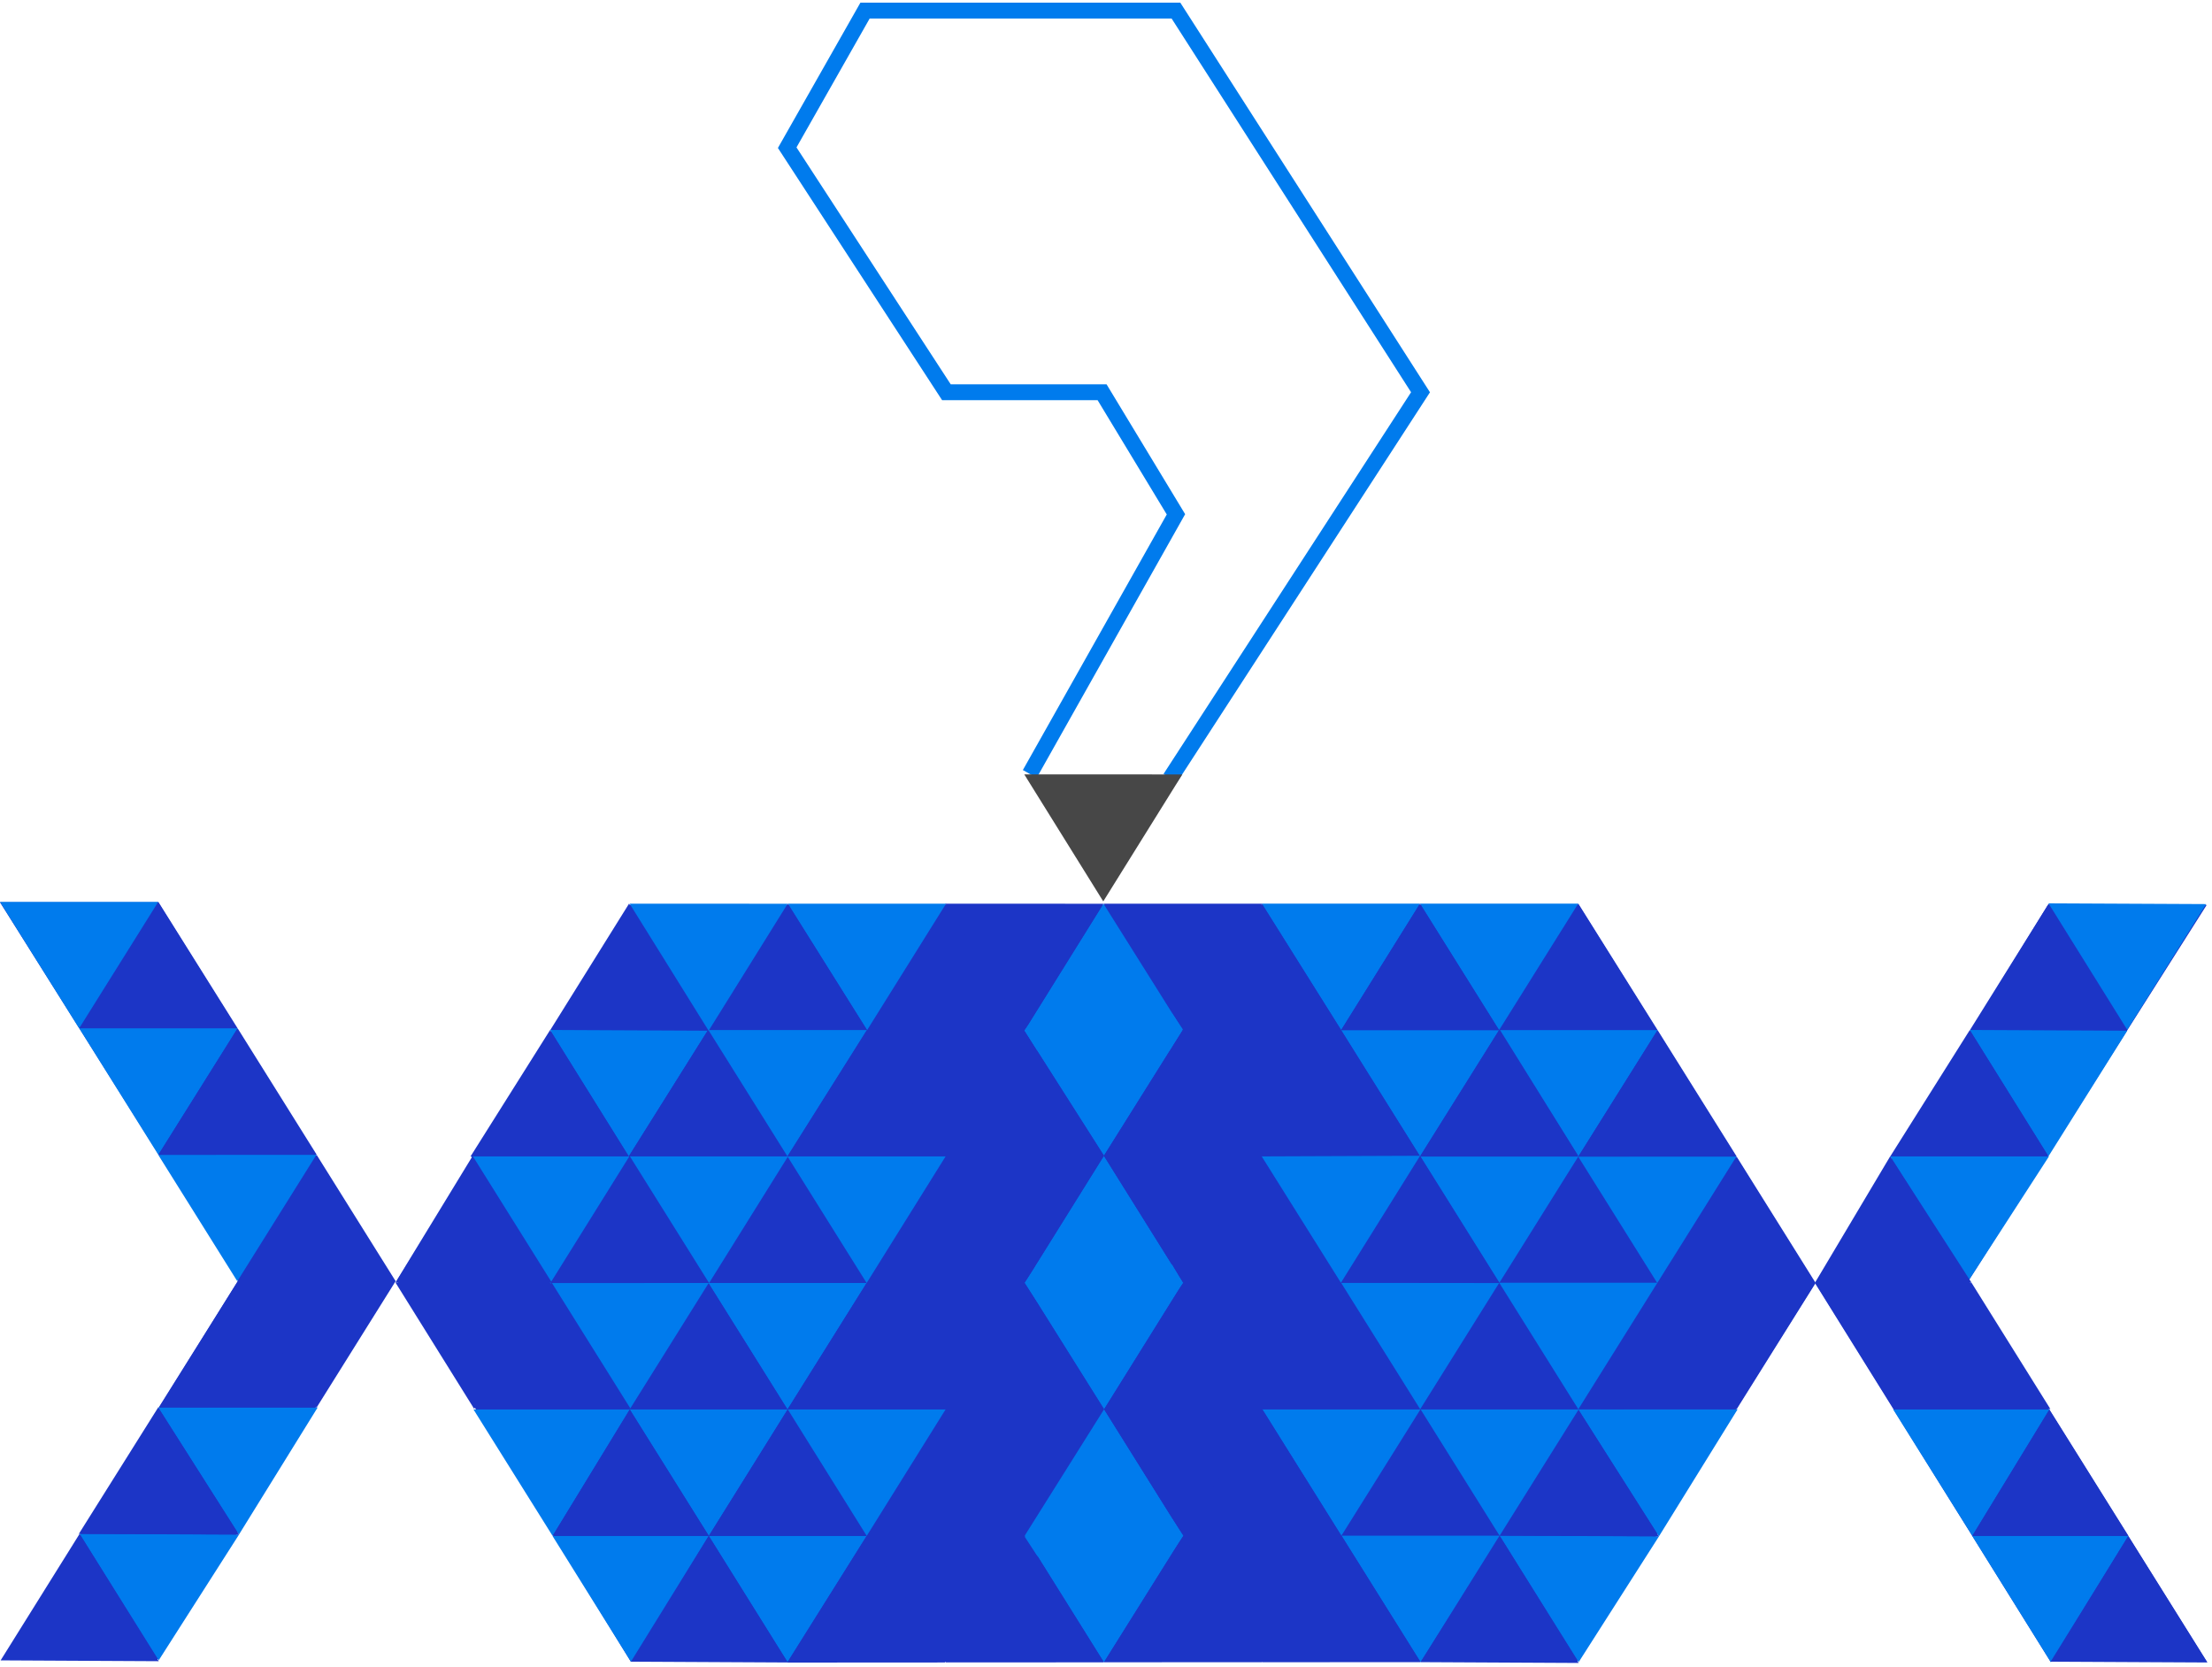
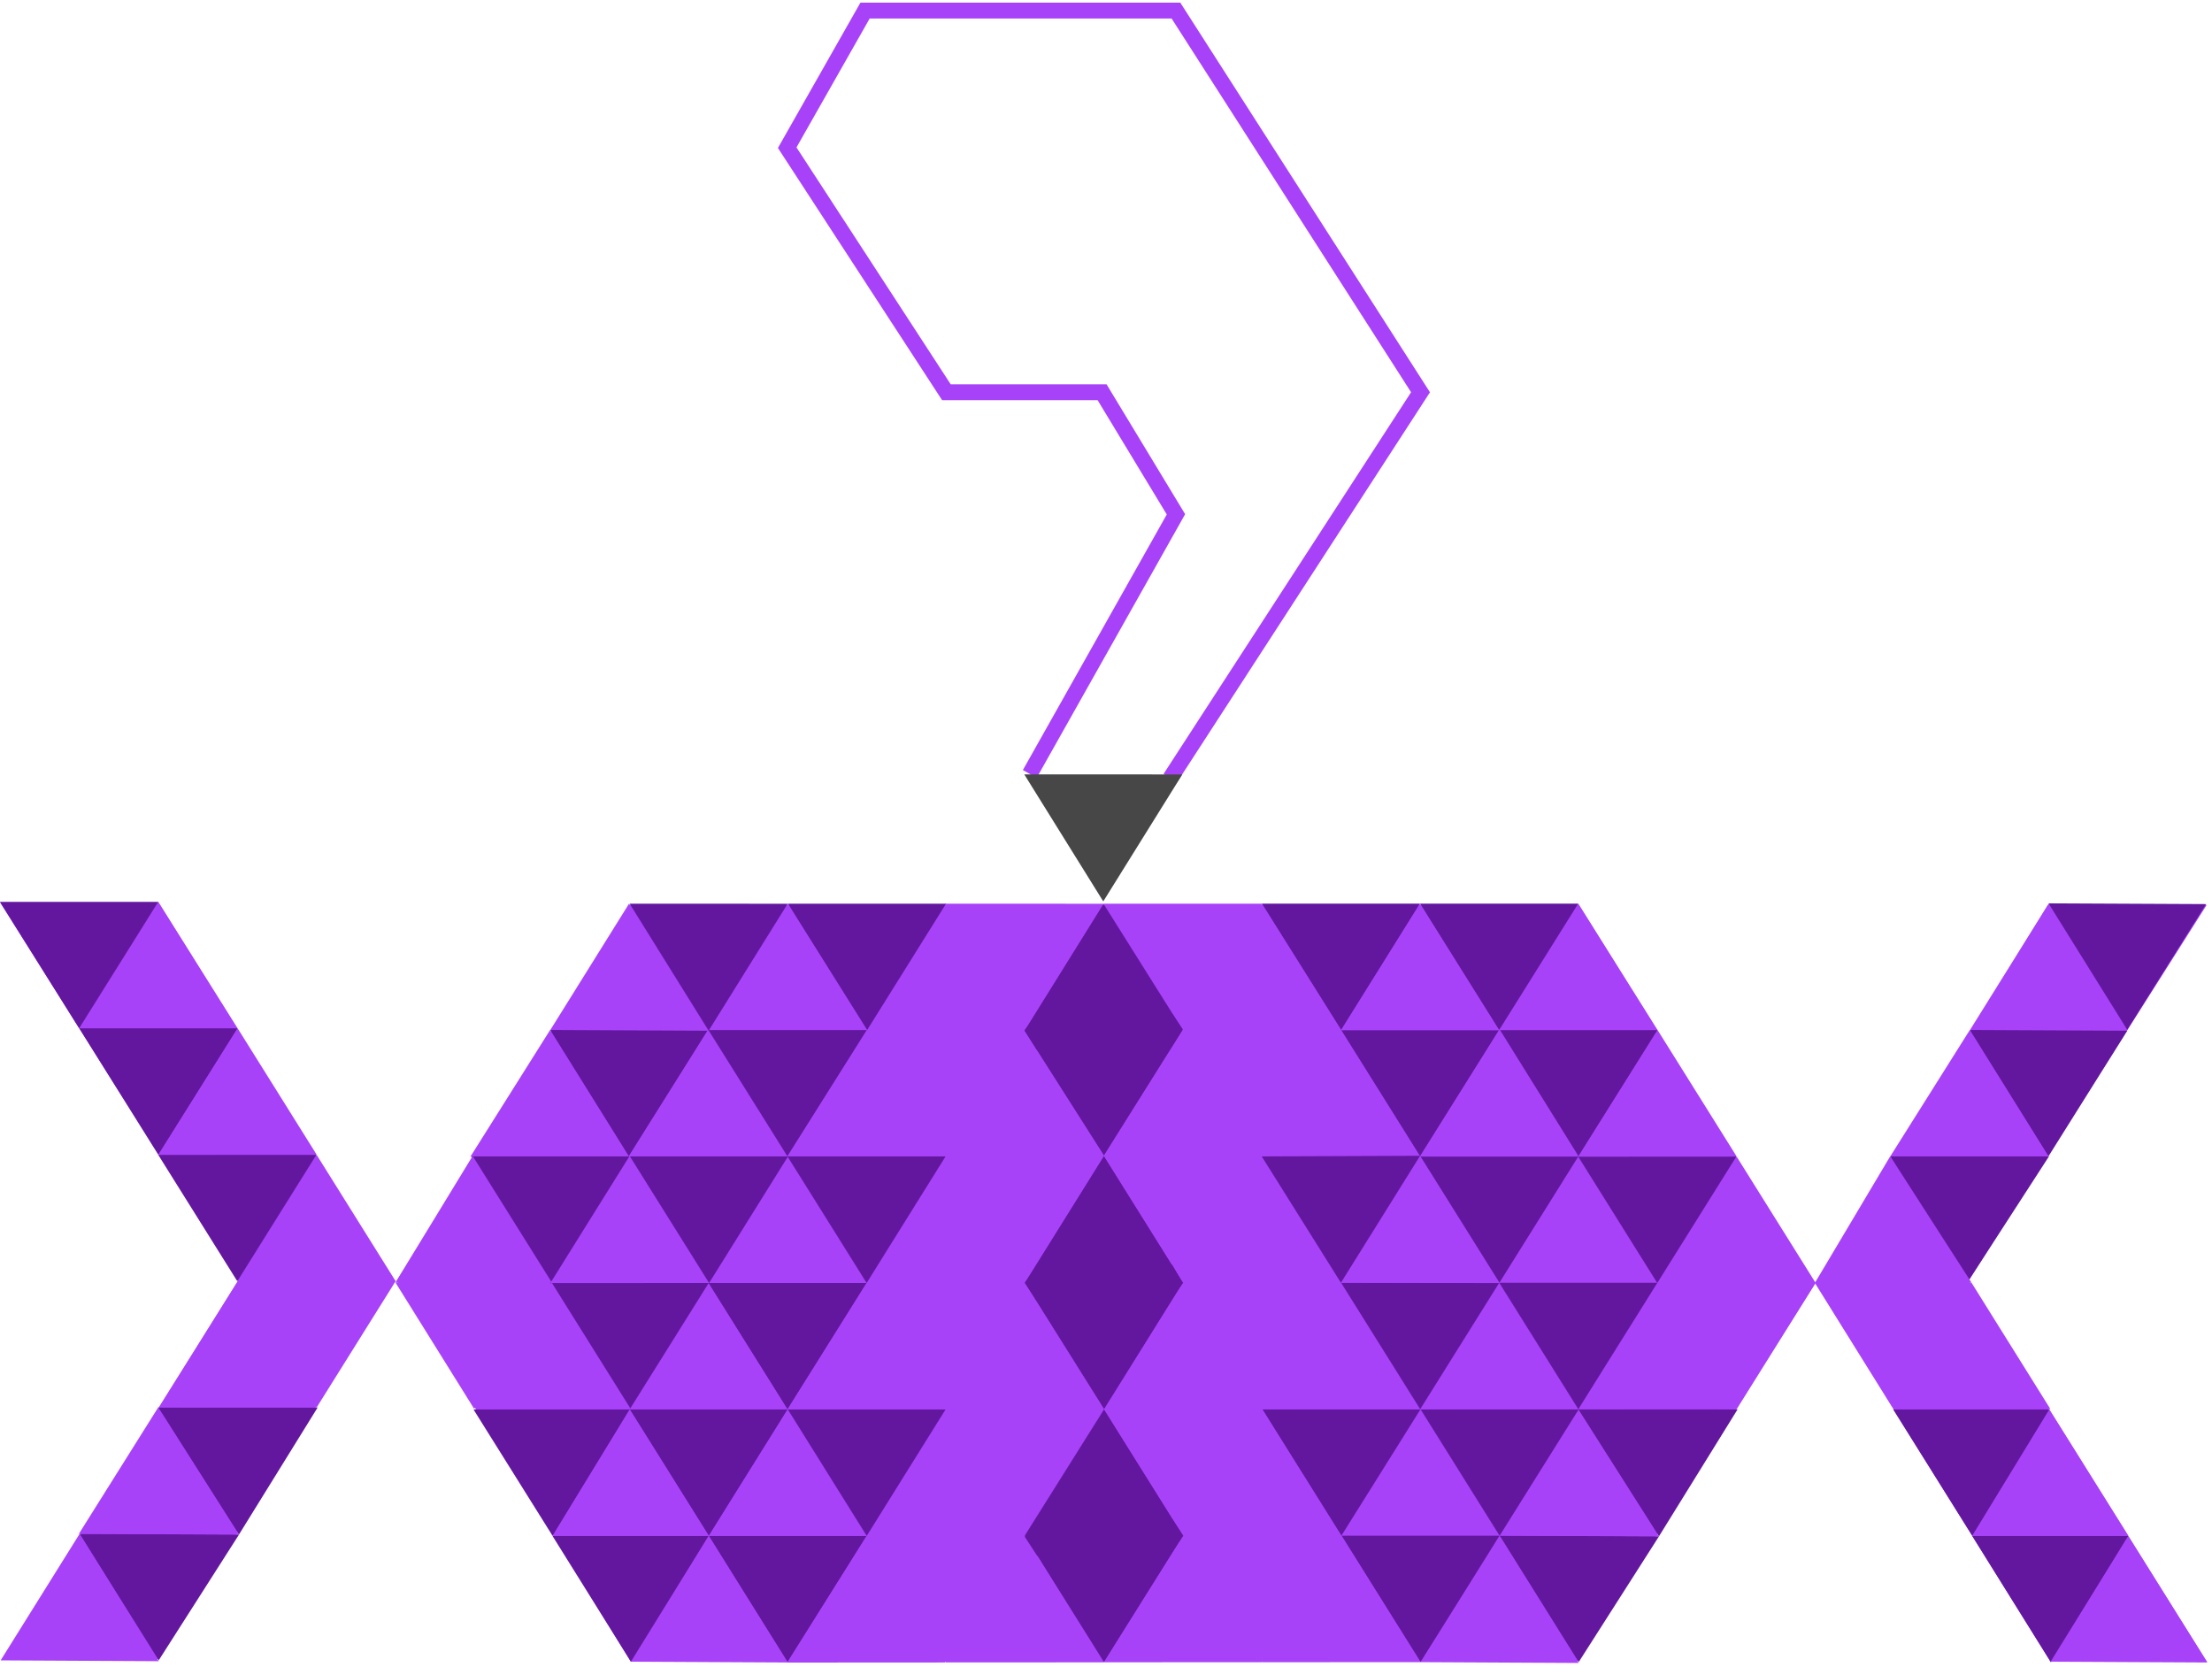
<svg xmlns="http://www.w3.org/2000/svg" width="418" height="315" viewBox="0 0 418 315" fill="none">
-   <path d="M387 171L343 242.5L387.5 314H417L372 242L417 171H387Z" fill="#1C35C6" />
-   <path d="M45 242L0 170.5H29.9L74.5 242L30 313.5H0.5L45 242Z" fill="#1C35C6" />
-   <path d="M119 171L75 242L119.216 314H298L343 242.5L298.339 171H119Z" fill="#1C35C6" />
-   <path d="M194.597 146.247L222.219 97.19L208.262 74.124H178.844L148.758 27.908L163.467 2H222.219L268.435 74.124L221.133 147.064" stroke="#007BED" stroke-width="3" />
-   <path d="M313.188 242.448L298.244 218.549L283.355 242.448H313.188Z" fill="#1C35C6" />
-   <path d="M343.109 242.448L328.165 218.549L313.277 242.448H343.109Z" fill="#1C35C6" />
-   <path d="M238.44 170.764L223.507 194.669L208.543 170.764H238.44Z" fill="#1C35C6" />
-   <path d="M223.534 194.676L208.516 170.762L193.574 194.768L223.534 194.676Z" fill="#007BED" />
-   <path d="M223.507 194.669L208.603 218.404L193.574 194.768L223.507 194.669Z" fill="#007BED" />
-   <path d="M223.64 242.456L208.602 218.404L193.645 242.392L223.64 242.456Z" fill="#007BED" />
-   <path d="M223.568 242.382L208.638 266.305L193.645 242.391L223.568 242.382Z" fill="#007BED" />
-   <path d="M283.297 194.655L268.353 218.551L253.402 194.655H283.297Z" fill="#007BED" />
-   <path d="M193.573 194.767L178.725 170.759L163.828 194.662L193.573 194.767Z" fill="#1C35C6" />
-   <path d="M133.717 194.767L118.87 170.759L103.973 194.662L133.717 194.767Z" fill="#1C35C6" />
-   <path d="M193.574 194.768L178.674 218.521L163.793 194.627L193.574 194.768Z" fill="#1C35C6" />
-   <path d="M133.714 194.768L118.815 218.521L103.934 194.627L133.714 194.768Z" fill="#007BED" />
-   <path d="M208.514 170.775L193.577 194.768L178.648 170.764L208.514 170.775Z" fill="#1C35C6" />
-   <path d="M178.777 170.764L163.847 194.669L148.883 170.764H178.777Z" fill="#007BED" />
-   <path d="M163.87 194.676L148.852 170.762L133.91 194.768L163.87 194.676Z" fill="#1C35C6" />
-   <path d="M148.846 170.775L133.909 194.768L118.98 170.764L148.846 170.775Z" fill="#007BED" />
-   <path d="M208.642 218.411L193.582 194.754L178.676 218.521L208.642 218.411Z" fill="#1C35C6" />
-   <path d="M148.787 218.411L133.726 194.754L118.82 218.521L148.787 218.411Z" fill="#1C35C6" />
-   <path d="M163.849 194.643L148.822 218.543L133.871 194.647L163.849 194.643Z" fill="#007BED" />
-   <path d="M163.768 242.444L148.822 266.34L133.871 242.444H163.768Z" fill="#007BED" />
-   <path d="M178.689 218.524L163.806 194.646L148.766 218.542L178.689 218.524Z" fill="#1C35C6" />
-   <path d="M118.83 218.524L103.946 194.646L88.906 218.542L118.83 218.524Z" fill="#1C35C6" />
-   <path d="M268.331 170.759L253.436 194.655L238.438 170.759H268.331Z" fill="#007BED" />
-   <path d="M253.443 194.66L238.438 170.733L223.508 194.656L253.443 194.66Z" fill="#1C35C6" />
-   <path d="M313.24 194.66L298.235 170.733L283.305 194.656L313.24 194.66Z" fill="#1C35C6" />
-   <path d="M298.229 170.759L283.283 194.655L268.332 170.759H298.229Z" fill="#007BED" />
-   <path d="M283.28 194.66L268.334 170.764L253.426 194.656L283.28 194.66Z" fill="#1C35C6" />
-   <path d="M253.438 194.655L238.459 218.551L223.508 194.655H253.438Z" fill="#1C35C6" />
-   <path d="M313.235 194.655L298.255 218.551L283.305 194.655H313.235Z" fill="#007BED" />
-   <path d="M298.246 218.549L283.302 242.448L268.352 218.549H298.246Z" fill="#007BED" />
-   <path d="M328.12 218.549L313.173 242.448L298.223 218.549H328.12Z" fill="#007BED" />
-   <path d="M283.516 290.204L268.474 266.304L253.586 290.2L283.516 290.204Z" fill="#1C35C6" />
-   <path d="M283.593 290.19L268.443 314.086L253.492 290.19H283.593Z" fill="#007BED" />
-   <path d="M313.514 290.289L298.322 314.078L283.371 290.182L313.514 290.289Z" fill="#007BED" />
-   <path d="M238.43 218.386L223.574 194.499L208.594 218.412L238.43 218.386Z" fill="#1C35C6" />
-   <path d="M298.227 218.386L283.37 194.499L268.391 218.412L298.227 218.386Z" fill="#1C35C6" />
-   <path d="M193.664 242.443L178.678 218.516L163.77 242.443H193.664Z" fill="#1C35C6" />
-   <path d="M163.902 242.443L148.916 218.516L134.008 242.443H163.902Z" fill="#1C35C6" />
-   <path d="M193.663 242.443L178.716 266.337L163.766 242.441L193.663 242.443Z" fill="#1C35C6" />
-   <path d="M178.714 266.34L163.771 242.444L148.793 266.356L178.714 266.34Z" fill="#1C35C6" />
-   <path d="M148.8 266.34L133.856 242.444L118.879 266.356L148.8 266.34Z" fill="#1C35C6" />
-   <path d="M208.635 266.306L193.645 242.397L178.688 266.331L208.635 266.306Z" fill="#1C35C6" />
-   <path d="M208.637 266.303L193.612 290.231L178.605 266.279L208.637 266.303Z" fill="#1C35C6" />
-   <path d="M163.781 290.229L148.837 314.125L133.949 290.229H163.781Z" fill="#007BED" />
-   <path d="M133.915 290.229L119.22 314L104.398 290.229H133.915Z" fill="#007BED" />
-   <path d="M104.231 242.328L89.603 266.224L74.715 242.328H104.231Z" fill="#1C35C6" />
-   <path d="M133.926 242.439L118.982 266.337L104.031 242.439H133.926Z" fill="#007BED" />
-   <path d="M148.866 266.333L133.947 290.23L118.996 266.333H148.866Z" fill="#007BED" />
-   <path d="M223.582 290.2L208.638 266.304L193.613 290.231L223.582 290.2Z" fill="#007BED" />
-   <path d="M328.361 266.301L313.486 290.325L298.211 266.286L328.361 266.301Z" fill="#007BED" />
-   <path d="M313.479 290.326L298.213 266.289L283.215 290.189L313.479 290.326Z" fill="#1C35C6" />
-   <path d="M253.46 242.385L238.514 266.281L223.562 242.385H253.46Z" fill="#1C35C6" />
-   <path d="M238.535 266.307L223.582 290.2L208.641 266.307H238.535Z" fill="#1C35C6" />
-   <path d="M268.432 266.307L253.477 290.2L238.535 266.307H268.432Z" fill="#007BED" />
-   <path d="M298.334 266.307L283.379 290.2L268.438 266.307H298.334Z" fill="#007BED" />
-   <path d="M238.52 266.303L223.558 242.382L208.656 266.296L238.52 266.303Z" fill="#1C35C6" />
-   <path d="M268.416 266.288L253.47 242.392L238.492 266.304L268.416 266.288Z" fill="#1C35C6" />
-   <path d="M298.314 266.288L283.368 242.392L268.391 266.304L298.314 266.288Z" fill="#1C35C6" />
-   <path d="M328.232 266.288L313.286 242.392L298.309 266.304L328.232 266.288Z" fill="#1C35C6" />
-   <path d="M283.317 242.392L268.373 266.288L253.422 242.392H283.317Z" fill="#007BED" />
-   <path d="M313.199 242.392L298.255 266.288L283.305 242.392H313.199Z" fill="#007BED" />
-   <path d="M343.121 242.392L328.177 266.288L313.227 242.392H343.121Z" fill="#1C35C6" />
-   <path d="M253.481 290.205L238.535 266.307L223.477 290.205H253.481Z" fill="#1C35C6" />
-   <path d="M223.582 290.2L208.611 314.125L193.66 290.227L223.582 290.2Z" fill="#007BED" />
-   <path d="M193.672 290.229L178.728 314.125L163.777 290.229H193.672Z" fill="#1C35C6" />
-   <path d="M208.61 314.125L193.667 290.227L178.688 314.141L208.61 314.125Z" fill="#1C35C6" />
-   <path d="M253.485 290.206L238.541 314.102L223.59 290.206H253.485Z" fill="#1C35C6" />
-   <path d="M238.527 314.096L223.583 290.2L208.605 314.114L238.527 314.096Z" fill="#1C35C6" />
-   <path d="M298.322 314.241L283.367 290.182L268.445 314.087L298.322 314.241Z" fill="#1C35C6" />
-   <path d="M268.447 314.086L253.501 290.19L238.523 314.104L268.447 314.086Z" fill="#1C35C6" />
-   <path d="M268.381 218.537L253.435 194.641L238.457 218.552L268.381 218.537Z" fill="#1C35C6" />
-   <path d="M328.178 218.537L313.231 194.641L298.254 218.552L328.178 218.537Z" fill="#1C35C6" />
-   <path d="M133.924 242.439L118.978 218.542L104 242.456L133.924 242.439Z" fill="#1C35C6" />
-   <path d="M148.874 314.151L133.93 290.255L119.5 314L148.874 314.151Z" fill="#1C35C6" />
-   <path d="M119.19 266.251L104.246 242.354L89.398 265.942L119.19 266.251Z" fill="#1C35C6" />
-   <path d="M178.67 314.151L163.78 290.229L148.746 314.169L178.67 314.151Z" fill="#1C35C6" />
-   <path d="M208.606 218.404L193.642 242.396L178.676 218.52L208.606 218.404Z" fill="#1C35C6" />
-   <path d="M283.39 242.456L268.352 218.404L253.395 242.392L283.39 242.456Z" fill="#1C35C6" />
-   <path d="M253.465 242.386L238.479 218.458L223.57 242.384L253.465 242.386Z" fill="#1C35C6" />
-   <path d="M268.356 218.404L253.392 242.396L238.426 218.52L268.356 218.404Z" fill="#007BED" />
-   <path d="M238.5 218.404L223.556 242.333L208.605 218.404H238.5Z" fill="#1C35C6" />
-   <path d="M178.685 218.524L163.77 242.443L148.809 218.524H178.685Z" fill="#007BED" />
-   <path d="M148.912 218.524L133.997 242.443L119.035 218.524H148.912Z" fill="#007BED" />
-   <path d="M118.924 218.524L104.009 242.443L89.047 218.524H118.924Z" fill="#007BED" />
-   <path d="M193.609 290.232L178.665 266.335L163.777 290.232H193.609Z" fill="#1C35C6" />
-   <path d="M163.781 290.23L148.837 266.333L133.949 290.23H163.781Z" fill="#1C35C6" />
-   <path d="M119.027 266.333L104.423 290.23L89.473 266.333H119.027Z" fill="#007BED" />
-   <path d="M133.944 290.23L119 266.333L104.43 290.23H133.944Z" fill="#1C35C6" />
-   <path d="M104.26 242.328L89.316 218.432L74.746 242.328H104.26Z" fill="#1C35C6" />
-   <path d="M401.991 194.767L387.143 170.759L372.246 194.662L401.991 194.767Z" fill="#1C35C6" />
-   <path d="M401.988 194.768L387.088 218.521L372.207 194.627L401.988 194.768Z" fill="#007BED" />
-   <path d="M416.882 170.841L401.983 194.594L387.102 170.7L416.882 170.841Z" fill="#007BED" />
-   <path d="M387.107 218.524L372.224 194.646L357.184 218.542L387.107 218.524Z" fill="#1C35C6" />
-   <path d="M402.188 290.229L387.56 314.125L372.672 290.229H402.188Z" fill="#007BED" />
-   <path d="M372.501 242.328L357.872 266.224L342.984 242.328H372.501Z" fill="#1C35C6" />
-   <path d="M417.141 314.151L402.197 290.255L387.5 314L417.141 314.151Z" fill="#1C35C6" />
-   <path d="M387.456 266.251L372.5 242.3L357.664 265.942L387.456 266.251Z" fill="#1C35C6" />
-   <path d="M387.187 218.524L372.001 242L357.172 218.524H387.187Z" fill="#007BED" />
-   <path d="M387.305 266.333L372.701 290.23L357.75 266.333H387.305Z" fill="#007BED" />
-   <path d="M402.217 290.23L387.273 266.333L372.703 290.23H402.217Z" fill="#1C35C6" />
-   <path d="M372.526 242.328L357.19 218.5L343.012 242.328H372.526Z" fill="#1C35C6" />
-   <path d="M178.687 266.333L163.784 290.23L148.871 266.333H178.687Z" fill="#007BED" />
+   <path d="M387 171L343 242.5L387.5 314H417L372 242L417 171H387Z" fill="#A842F9" />
+   <path d="M45 242L0 170.5H29.9L74.5 242L30 313.5H0.5L45 242Z" fill="#A842F9" />
+   <path d="M119 171L75 242L119.216 314H298L343 242.5L298.339 171H119Z" fill="#A842F9" />
+   <path d="M194.597 146.247L222.219 97.19L208.262 74.124H178.844L148.758 27.908L163.467 2H222.219L268.435 74.124L221.133 147.064" stroke="#A842F9" stroke-width="3" />
+   <path d="M313.188 242.448L298.244 218.549L283.355 242.448H313.188Z" fill="#A842F9" />
+   <path d="M343.109 242.448L328.165 218.549L313.277 242.448H343.109Z" fill="#A842F9" />
+   <path d="M238.44 170.764L223.507 194.669L208.543 170.764H238.44Z" fill="#A842F9" />
+   <path d="M223.534 194.676L208.516 170.762L193.574 194.768L223.534 194.676Z" fill="#63179F" />
+   <path d="M223.507 194.669L208.603 218.404L193.574 194.768L223.507 194.669Z" fill="#63179F" />
+   <path d="M223.64 242.456L208.602 218.404L193.645 242.392L223.64 242.456Z" fill="#63179F" />
+   <path d="M223.568 242.382L208.638 266.305L193.645 242.391L223.568 242.382Z" fill="#63179F" />
+   <path d="M283.297 194.655L268.353 218.551L253.402 194.655H283.297Z" fill="#63179F" />
+   <path d="M193.573 194.767L178.725 170.759L163.828 194.662L193.573 194.767Z" fill="#A842F9" />
+   <path d="M133.717 194.767L118.87 170.759L103.973 194.662L133.717 194.767Z" fill="#A842F9" />
+   <path d="M193.574 194.768L178.674 218.521L163.793 194.627L193.574 194.768Z" fill="#A842F9" />
+   <path d="M133.714 194.768L118.815 218.521L103.934 194.627L133.714 194.768Z" fill="#63179F" />
+   <path d="M208.514 170.775L193.577 194.768L178.648 170.764L208.514 170.775Z" fill="#A842F9" />
+   <path d="M178.777 170.764L163.847 194.669L148.883 170.764H178.777Z" fill="#63179F" />
+   <path d="M163.87 194.676L148.852 170.762L133.91 194.768L163.87 194.676Z" fill="#A842F9" />
+   <path d="M148.846 170.775L133.909 194.768L118.98 170.764L148.846 170.775Z" fill="#63179F" />
+   <path d="M208.642 218.411L193.582 194.754L178.676 218.521L208.642 218.411Z" fill="#A842F9" />
+   <path d="M148.787 218.411L133.726 194.754L118.82 218.521L148.787 218.411Z" fill="#A842F9" />
+   <path d="M163.849 194.643L148.822 218.543L133.871 194.647L163.849 194.643Z" fill="#63179F" />
+   <path d="M163.768 242.444L148.822 266.34L133.871 242.444H163.768Z" fill="#63179F" />
+   <path d="M178.689 218.524L163.806 194.646L148.766 218.542L178.689 218.524Z" fill="#A842F9" />
+   <path d="M118.83 218.524L103.946 194.646L88.906 218.542L118.83 218.524Z" fill="#A842F9" />
+   <path d="M268.332 170.759L253.437 194.655L238.438 170.759H268.332Z" fill="#63179F" />
+   <path d="M253.443 194.66L238.438 170.733L223.508 194.656L253.443 194.66Z" fill="#A842F9" />
+   <path d="M313.24 194.66L298.235 170.733L283.305 194.656L313.24 194.66Z" fill="#A842F9" />
+   <path d="M298.229 170.759L283.283 194.655L268.332 170.759H298.229Z" fill="#63179F" />
+   <path d="M283.28 194.66L268.334 170.764L253.426 194.656L283.28 194.66Z" fill="#A842F9" />
+   <path d="M253.438 194.655L238.459 218.551L223.508 194.655H253.438Z" fill="#A842F9" />
+   <path d="M313.235 194.655L298.255 218.551L283.305 194.655H313.235Z" fill="#63179F" />
+   <path d="M298.246 218.549L283.302 242.448L268.352 218.549H298.246Z" fill="#63179F" />
+   <path d="M328.12 218.549L313.173 242.448L298.223 218.549H328.12Z" fill="#63179F" />
+   <path d="M283.516 290.204L268.474 266.304L253.586 290.2L283.516 290.204Z" fill="#A842F9" />
+   <path d="M283.593 290.19L268.443 314.086L253.492 290.19H283.593Z" fill="#63179F" />
+   <path d="M313.514 290.289L298.322 314.078L283.371 290.182L313.514 290.289Z" fill="#63179F" />
+   <path d="M238.43 218.386L223.574 194.499L208.594 218.412L238.43 218.386Z" fill="#A842F9" />
+   <path d="M298.227 218.386L283.37 194.499L268.391 218.412L298.227 218.386Z" fill="#A842F9" />
+   <path d="M193.664 242.443L178.678 218.516L163.77 242.443H193.664Z" fill="#A842F9" />
+   <path d="M163.902 242.443L148.916 218.516L134.008 242.443H163.902Z" fill="#A842F9" />
+   <path d="M193.663 242.443L178.716 266.337L163.766 242.441L193.663 242.443Z" fill="#A842F9" />
+   <path d="M178.714 266.34L163.771 242.444L148.793 266.356L178.714 266.34Z" fill="#A842F9" />
+   <path d="M148.8 266.34L133.856 242.444L118.879 266.356L148.8 266.34Z" fill="#A842F9" />
+   <path d="M208.636 266.306L193.645 242.397L178.688 266.331L208.636 266.306Z" fill="#A842F9" />
+   <path d="M208.637 266.303L193.612 290.231L178.605 266.279L208.637 266.303Z" fill="#A842F9" />
+   <path d="M163.781 290.229L148.837 314.125L133.949 290.229H163.781Z" fill="#63179F" />
+   <path d="M133.915 290.229L119.22 314L104.398 290.229H133.915Z" fill="#63179F" />
+   <path d="M104.231 242.328L89.603 266.224L74.715 242.328H104.231Z" fill="#A842F9" />
+   <path d="M133.926 242.439L118.982 266.337L104.031 242.439H133.926Z" fill="#63179F" />
+   <path d="M148.866 266.333L133.947 290.23L118.996 266.333H148.866Z" fill="#63179F" />
+   <path d="M223.582 290.2L208.638 266.304L193.613 290.231L223.582 290.2Z" fill="#63179F" />
+   <path d="M328.361 266.301L313.486 290.325L298.211 266.286L328.361 266.301Z" fill="#63179F" />
+   <path d="M313.479 290.326L298.213 266.289L283.215 290.189L313.479 290.326Z" fill="#A842F9" />
+   <path d="M253.459 242.385L238.513 266.281L223.562 242.385H253.459Z" fill="#A842F9" />
+   <path d="M238.535 266.307L223.582 290.2L208.641 266.307H238.535Z" fill="#A842F9" />
+   <path d="M268.432 266.307L253.477 290.2L238.535 266.307H268.432Z" fill="#63179F" />
+   <path d="M298.334 266.307L283.379 290.2L268.438 266.307H298.334Z" fill="#63179F" />
+   <path d="M238.52 266.303L223.558 242.382L208.656 266.296L238.52 266.303Z" fill="#A842F9" />
+   <path d="M268.416 266.288L253.47 242.392L238.492 266.304L268.416 266.288Z" fill="#A842F9" />
+   <path d="M298.314 266.288L283.368 242.392L268.391 266.304L298.314 266.288Z" fill="#A842F9" />
+   <path d="M328.232 266.288L313.286 242.392L298.309 266.304L328.232 266.288Z" fill="#A842F9" />
+   <path d="M283.317 242.392L268.373 266.288L253.422 242.392H283.317Z" fill="#63179F" />
+   <path d="M313.199 242.392L298.255 266.288L283.305 242.392H313.199Z" fill="#63179F" />
+   <path d="M343.121 242.392L328.177 266.288L313.227 242.392H343.121Z" fill="#A842F9" />
+   <path d="M253.481 290.205L238.535 266.307L223.477 290.205H253.481Z" fill="#A842F9" />
+   <path d="M223.582 290.2L208.611 314.125L193.66 290.227L223.582 290.2Z" fill="#63179F" />
+   <path d="M193.672 290.229L178.728 314.125L163.777 290.229H193.672Z" fill="#A842F9" />
+   <path d="M208.611 314.125L193.667 290.227L178.688 314.141L208.611 314.125Z" fill="#A842F9" />
+   <path d="M253.485 290.206L238.541 314.102L223.59 290.206H253.485Z" fill="#A842F9" />
+   <path d="M238.527 314.096L223.583 290.2L208.605 314.114L238.527 314.096Z" fill="#A842F9" />
+   <path d="M298.322 314.241L283.367 290.182L268.445 314.087L298.322 314.241Z" fill="#A842F9" />
+   <path d="M268.447 314.086L253.501 290.19L238.523 314.104L268.447 314.086Z" fill="#A842F9" />
+   <path d="M268.381 218.537L253.435 194.641L238.457 218.552L268.381 218.537Z" fill="#A842F9" />
+   <path d="M328.178 218.537L313.231 194.641L298.254 218.552L328.178 218.537Z" fill="#A842F9" />
+   <path d="M133.924 242.439L118.978 218.542L104 242.456L133.924 242.439Z" fill="#A842F9" />
+   <path d="M148.874 314.151L133.93 290.255L119.5 314L148.874 314.151Z" fill="#A842F9" />
+   <path d="M119.19 266.251L104.246 242.354L89.398 265.942L119.19 266.251Z" fill="#A842F9" />
+   <path d="M178.67 314.151L163.78 290.229L148.746 314.169L178.67 314.151Z" fill="#A842F9" />
+   <path d="M208.606 218.404L193.642 242.396L178.676 218.52L208.606 218.404Z" fill="#A842F9" />
+   <path d="M283.39 242.456L268.352 218.404L253.395 242.392L283.39 242.456Z" fill="#A842F9" />
+   <path d="M253.465 242.386L238.479 218.458L223.57 242.384L253.465 242.386Z" fill="#A842F9" />
+   <path d="M268.356 218.404L253.392 242.396L238.426 218.52L268.356 218.404Z" fill="#63179F" />
+   <path d="M238.5 218.404L223.556 242.333L208.605 218.404H238.5Z" fill="#A842F9" />
+   <path d="M178.685 218.524L163.77 242.443L148.809 218.524H178.685Z" fill="#63179F" />
+   <path d="M148.912 218.524L133.997 242.443L119.035 218.524H148.912Z" fill="#63179F" />
+   <path d="M118.924 218.524L104.009 242.443L89.047 218.524H118.924Z" fill="#63179F" />
+   <path d="M193.609 290.232L178.665 266.335L163.777 290.232H193.609Z" fill="#A842F9" />
+   <path d="M163.781 290.23L148.837 266.333L133.949 290.23H163.781Z" fill="#A842F9" />
+   <path d="M119.027 266.333L104.423 290.23L89.473 266.333H119.027Z" fill="#63179F" />
+   <path d="M133.944 290.23L119 266.333L104.43 290.23H133.944Z" fill="#A842F9" />
+   <path d="M104.26 242.328L89.316 218.432L74.746 242.328H104.26Z" fill="#A842F9" />
+   <path d="M401.991 194.767L387.143 170.759L372.246 194.662L401.991 194.767Z" fill="#A842F9" />
+   <path d="M401.988 194.768L387.088 218.521L372.207 194.627L401.988 194.768Z" fill="#63179F" />
+   <path d="M416.882 170.841L401.983 194.594L387.102 170.7L416.882 170.841Z" fill="#63179F" />
+   <path d="M387.107 218.524L372.224 194.646L357.184 218.542L387.107 218.524Z" fill="#A842F9" />
+   <path d="M402.188 290.229L387.56 314.125L372.672 290.229H402.188Z" fill="#63179F" />
+   <path d="M372.501 242.328L357.872 266.224L342.984 242.328H372.501Z" fill="#A842F9" />
+   <path d="M417.141 314.151L402.197 290.255L387.5 314L417.141 314.151Z" fill="#A842F9" />
+   <path d="M387.456 266.251L372.5 242.3L357.664 265.942L387.456 266.251Z" fill="#A842F9" />
+   <path d="M387.187 218.524L372.001 242L357.172 218.524H387.187Z" fill="#63179F" />
+   <path d="M387.305 266.333L372.701 290.23L357.75 266.333H387.305Z" fill="#63179F" />
+   <path d="M402.217 290.23L387.273 266.333L372.703 290.23H402.217Z" fill="#A842F9" />
+   <path d="M372.526 242.328L357.19 218.5L343.012 242.328H372.526Z" fill="#A842F9" />
+   <path d="M178.687 266.333L163.784 290.23L148.871 266.333H178.687Z" fill="#63179F" />
  <path d="M223.42 146.341L208.483 170.333L193.555 146.33L223.42 146.341Z" fill="#474747" />
-   <path d="M74.773 242.115L59.83 218.216L44.941 242.115H74.773Z" fill="#1C35C6" />
-   <path d="M44.908 194.327L29.903 170.4L14.973 194.323L44.908 194.327Z" fill="#1C35C6" />
-   <path d="M29.897 170.427L14.951 194.323L0 170.427H29.897Z" fill="#007BED" />
-   <path d="M44.903 194.323L29.923 218.219L14.973 194.323H44.903Z" fill="#007BED" />
-   <path d="M59.791 218.216L44.845 242.115L29.895 218.216H59.791Z" fill="#007BED" />
-   <path d="M45.182 289.956L29.99 313.744L15.039 289.848L45.182 289.956Z" fill="#007BED" />
-   <path d="M60.025 265.967L45.15 289.991L29.875 265.952L60.025 265.967Z" fill="#007BED" />
-   <path d="M45.158 289.992L29.892 265.955L14.895 289.855L45.158 289.992Z" fill="#1C35C6" />
-   <path d="M59.908 265.954L44.962 242.058L29.984 265.97L59.908 265.954Z" fill="#1C35C6" />
-   <path d="M74.785 242.058L59.841 265.954L44.891 242.058H74.785Z" fill="#1C35C6" />
-   <path d="M29.994 313.908L15.039 289.848L0.117 313.753L29.994 313.908Z" fill="#1C35C6" />
-   <path d="M59.849 218.203L44.903 194.307L29.926 218.218L59.849 218.203Z" fill="#1C35C6" />
-   <path d="M196.002 191.5L193.602 194.7L196.002 198.5H221.002L223.502 194.5L221.502 191.5H196.002Z" fill="#007BED" />
-   <path d="M196.001 239L193.648 242.4L196.001 246H221.001L223.501 242.5L221.501 239H196.001Z" fill="#007BED" />
-   <path d="M196.001 287L193.648 290.4L196.001 294H221.001L223.6 290.2L221.501 287H196.001Z" fill="#007BED" />
+   <path d="M74.773 242.115L59.83 218.216L44.941 242.115H74.773Z" fill="#A842F9" />
+   <path d="M44.908 194.327L29.903 170.4L14.973 194.323L44.908 194.327Z" fill="#A842F9" />
+   <path d="M29.897 170.427L14.951 194.323L0 170.427H29.897Z" fill="#63179F" />
+   <path d="M44.903 194.323L29.923 218.219L14.973 194.323H44.903Z" fill="#63179F" />
+   <path d="M59.791 218.216L44.845 242.115L29.895 218.216H59.791Z" fill="#63179F" />
+   <path d="M45.182 289.956L29.99 313.744L15.039 289.848L45.182 289.956Z" fill="#63179F" />
+   <path d="M60.025 265.967L45.15 289.991L29.875 265.952L60.025 265.967Z" fill="#63179F" />
+   <path d="M45.158 289.992L29.892 265.955L14.895 289.855L45.158 289.992Z" fill="#A842F9" />
+   <path d="M59.908 265.954L44.962 242.058L29.984 265.97L59.908 265.954Z" fill="#A842F9" />
+   <path d="M74.785 242.058L59.841 265.954L44.891 242.058H74.785Z" fill="#A842F9" />
+   <path d="M29.994 313.908L15.039 289.848L0.117 313.753L29.994 313.908Z" fill="#A842F9" />
+   <path d="M59.849 218.203L44.903 194.307L29.926 218.218L59.849 218.203Z" fill="#A842F9" />
+   <path d="M196.002 191.5L193.602 194.7L196.002 198.5H221.002L223.502 194.5L221.502 191.5H196.002Z" fill="#63179F" />
+   <path d="M196.001 239L193.648 242.4L196.001 246H221.001L223.501 242.5L221.501 239H196.001Z" fill="#63179F" />
+   <path d="M196.001 287L193.648 290.4L196.001 294H221.001L223.6 290.2L221.501 287H196.001Z" fill="#63179F" />
</svg>
